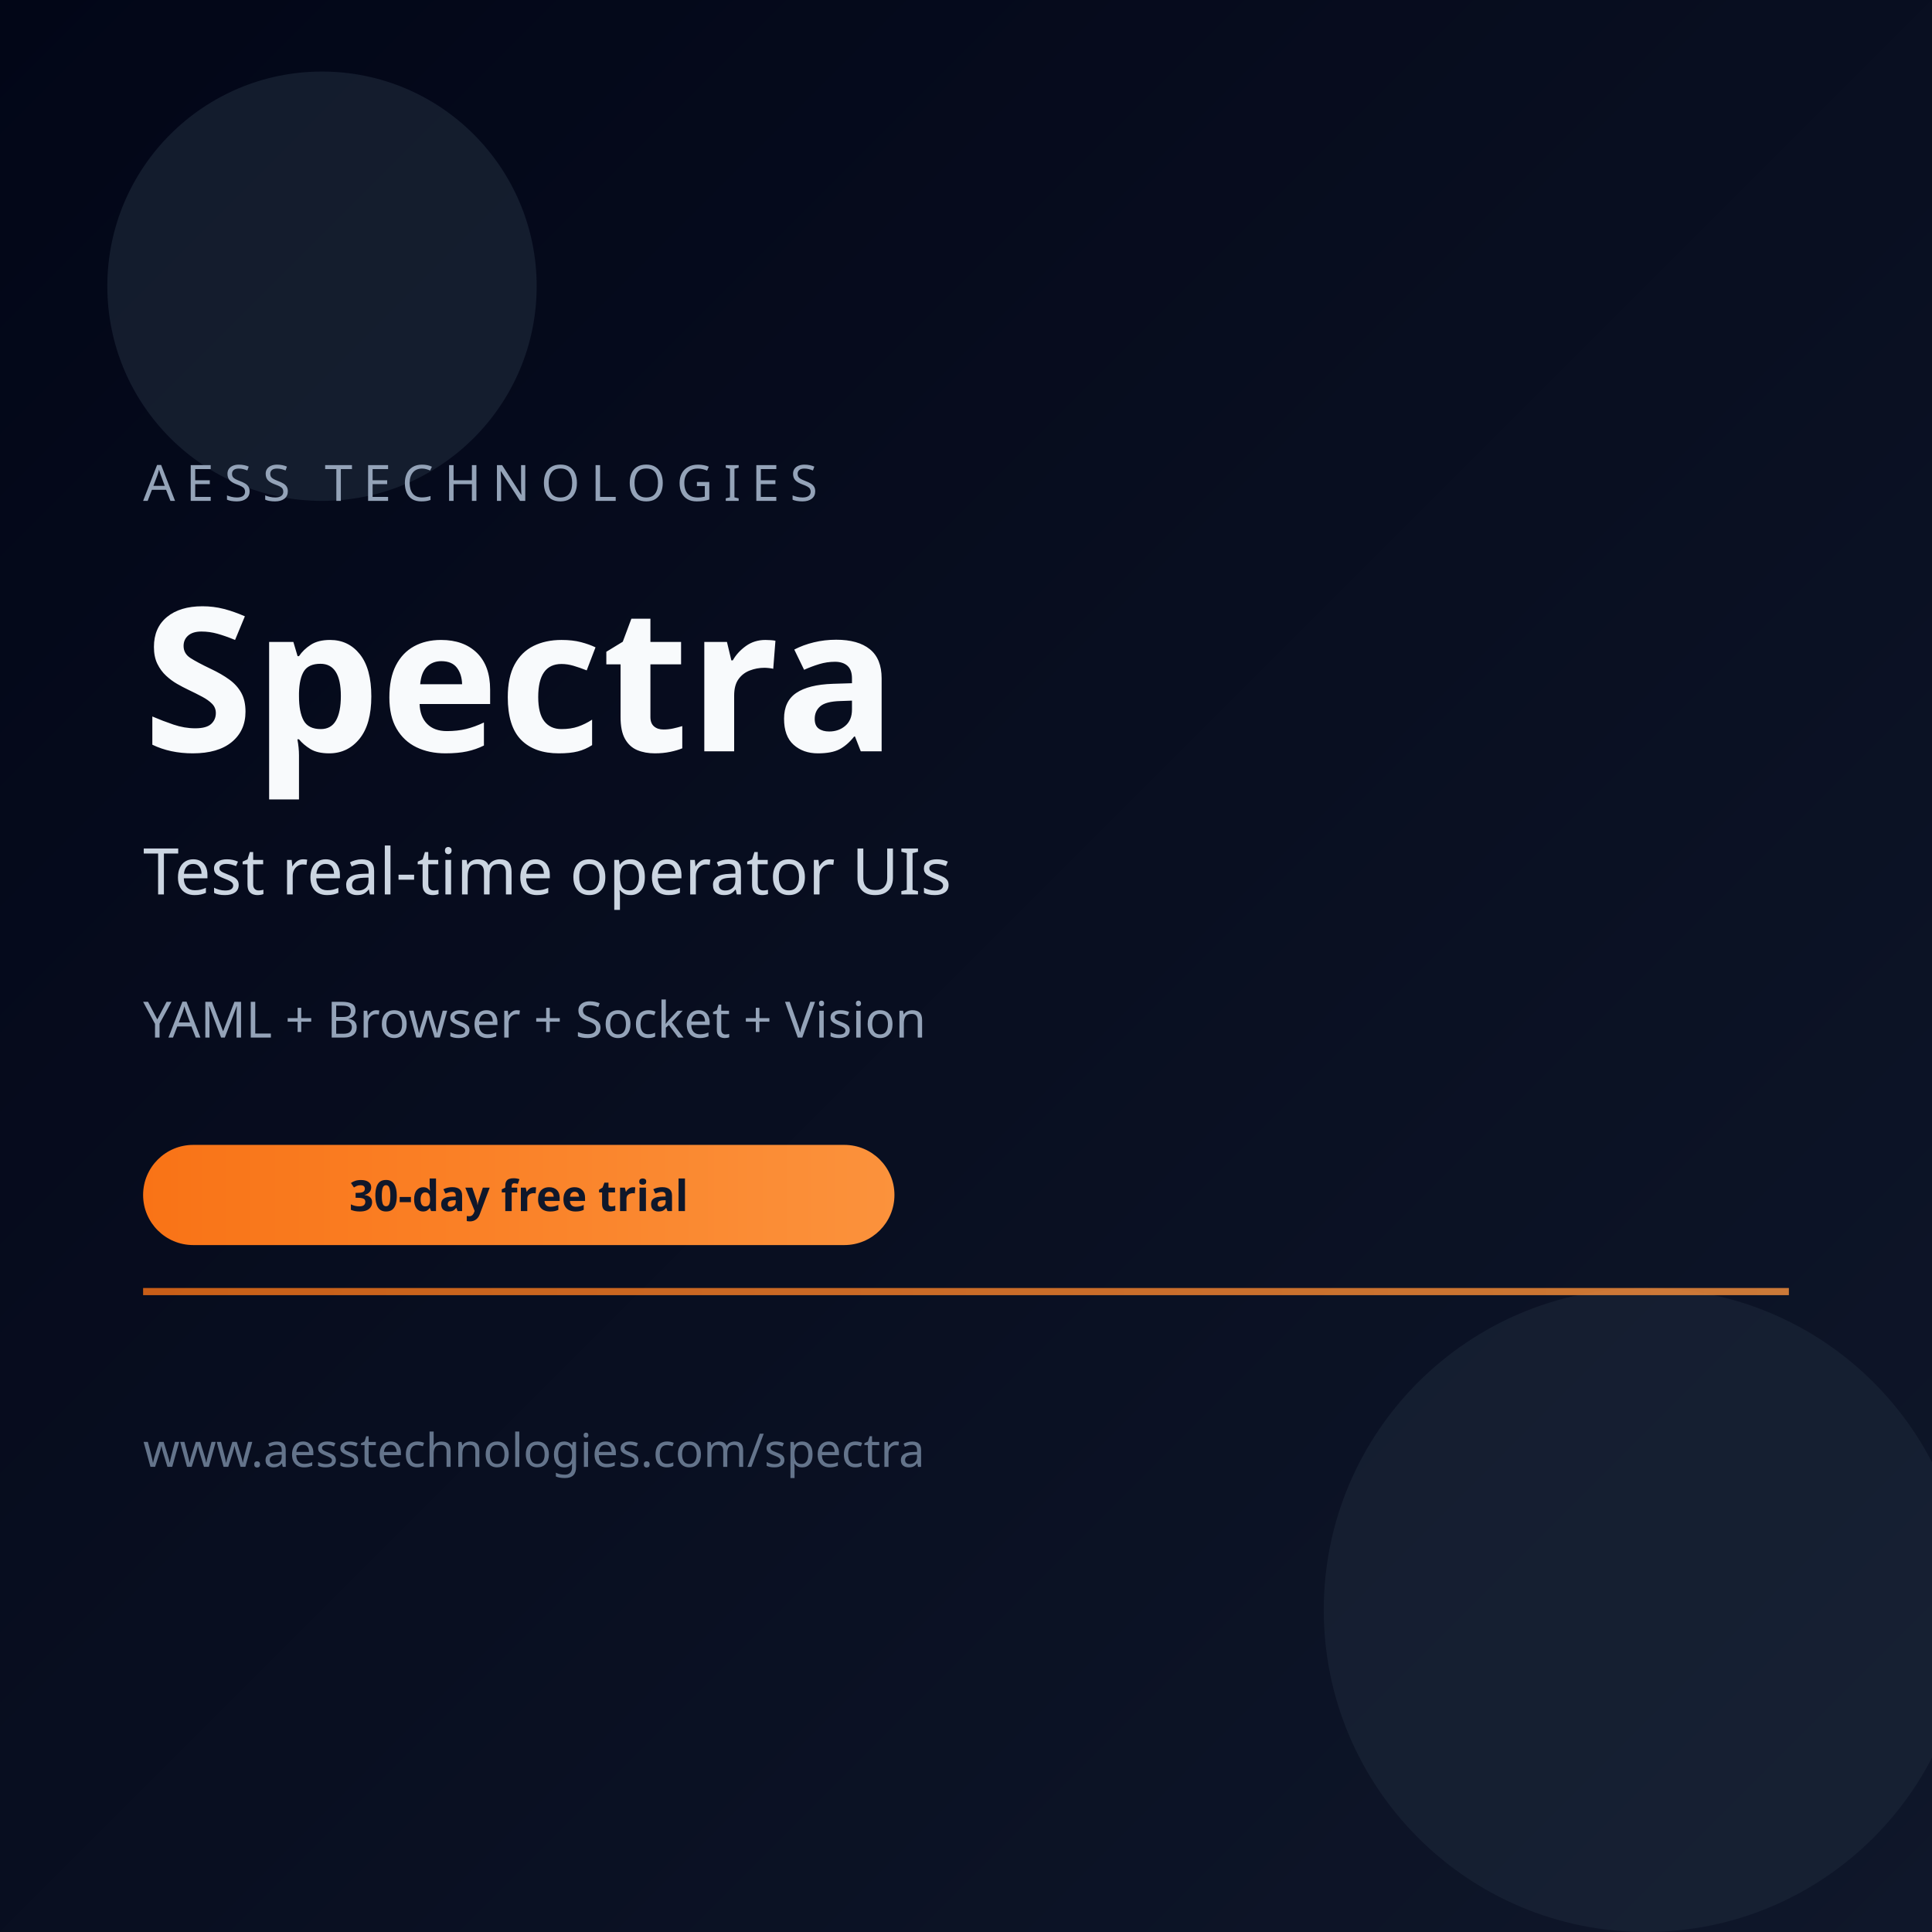
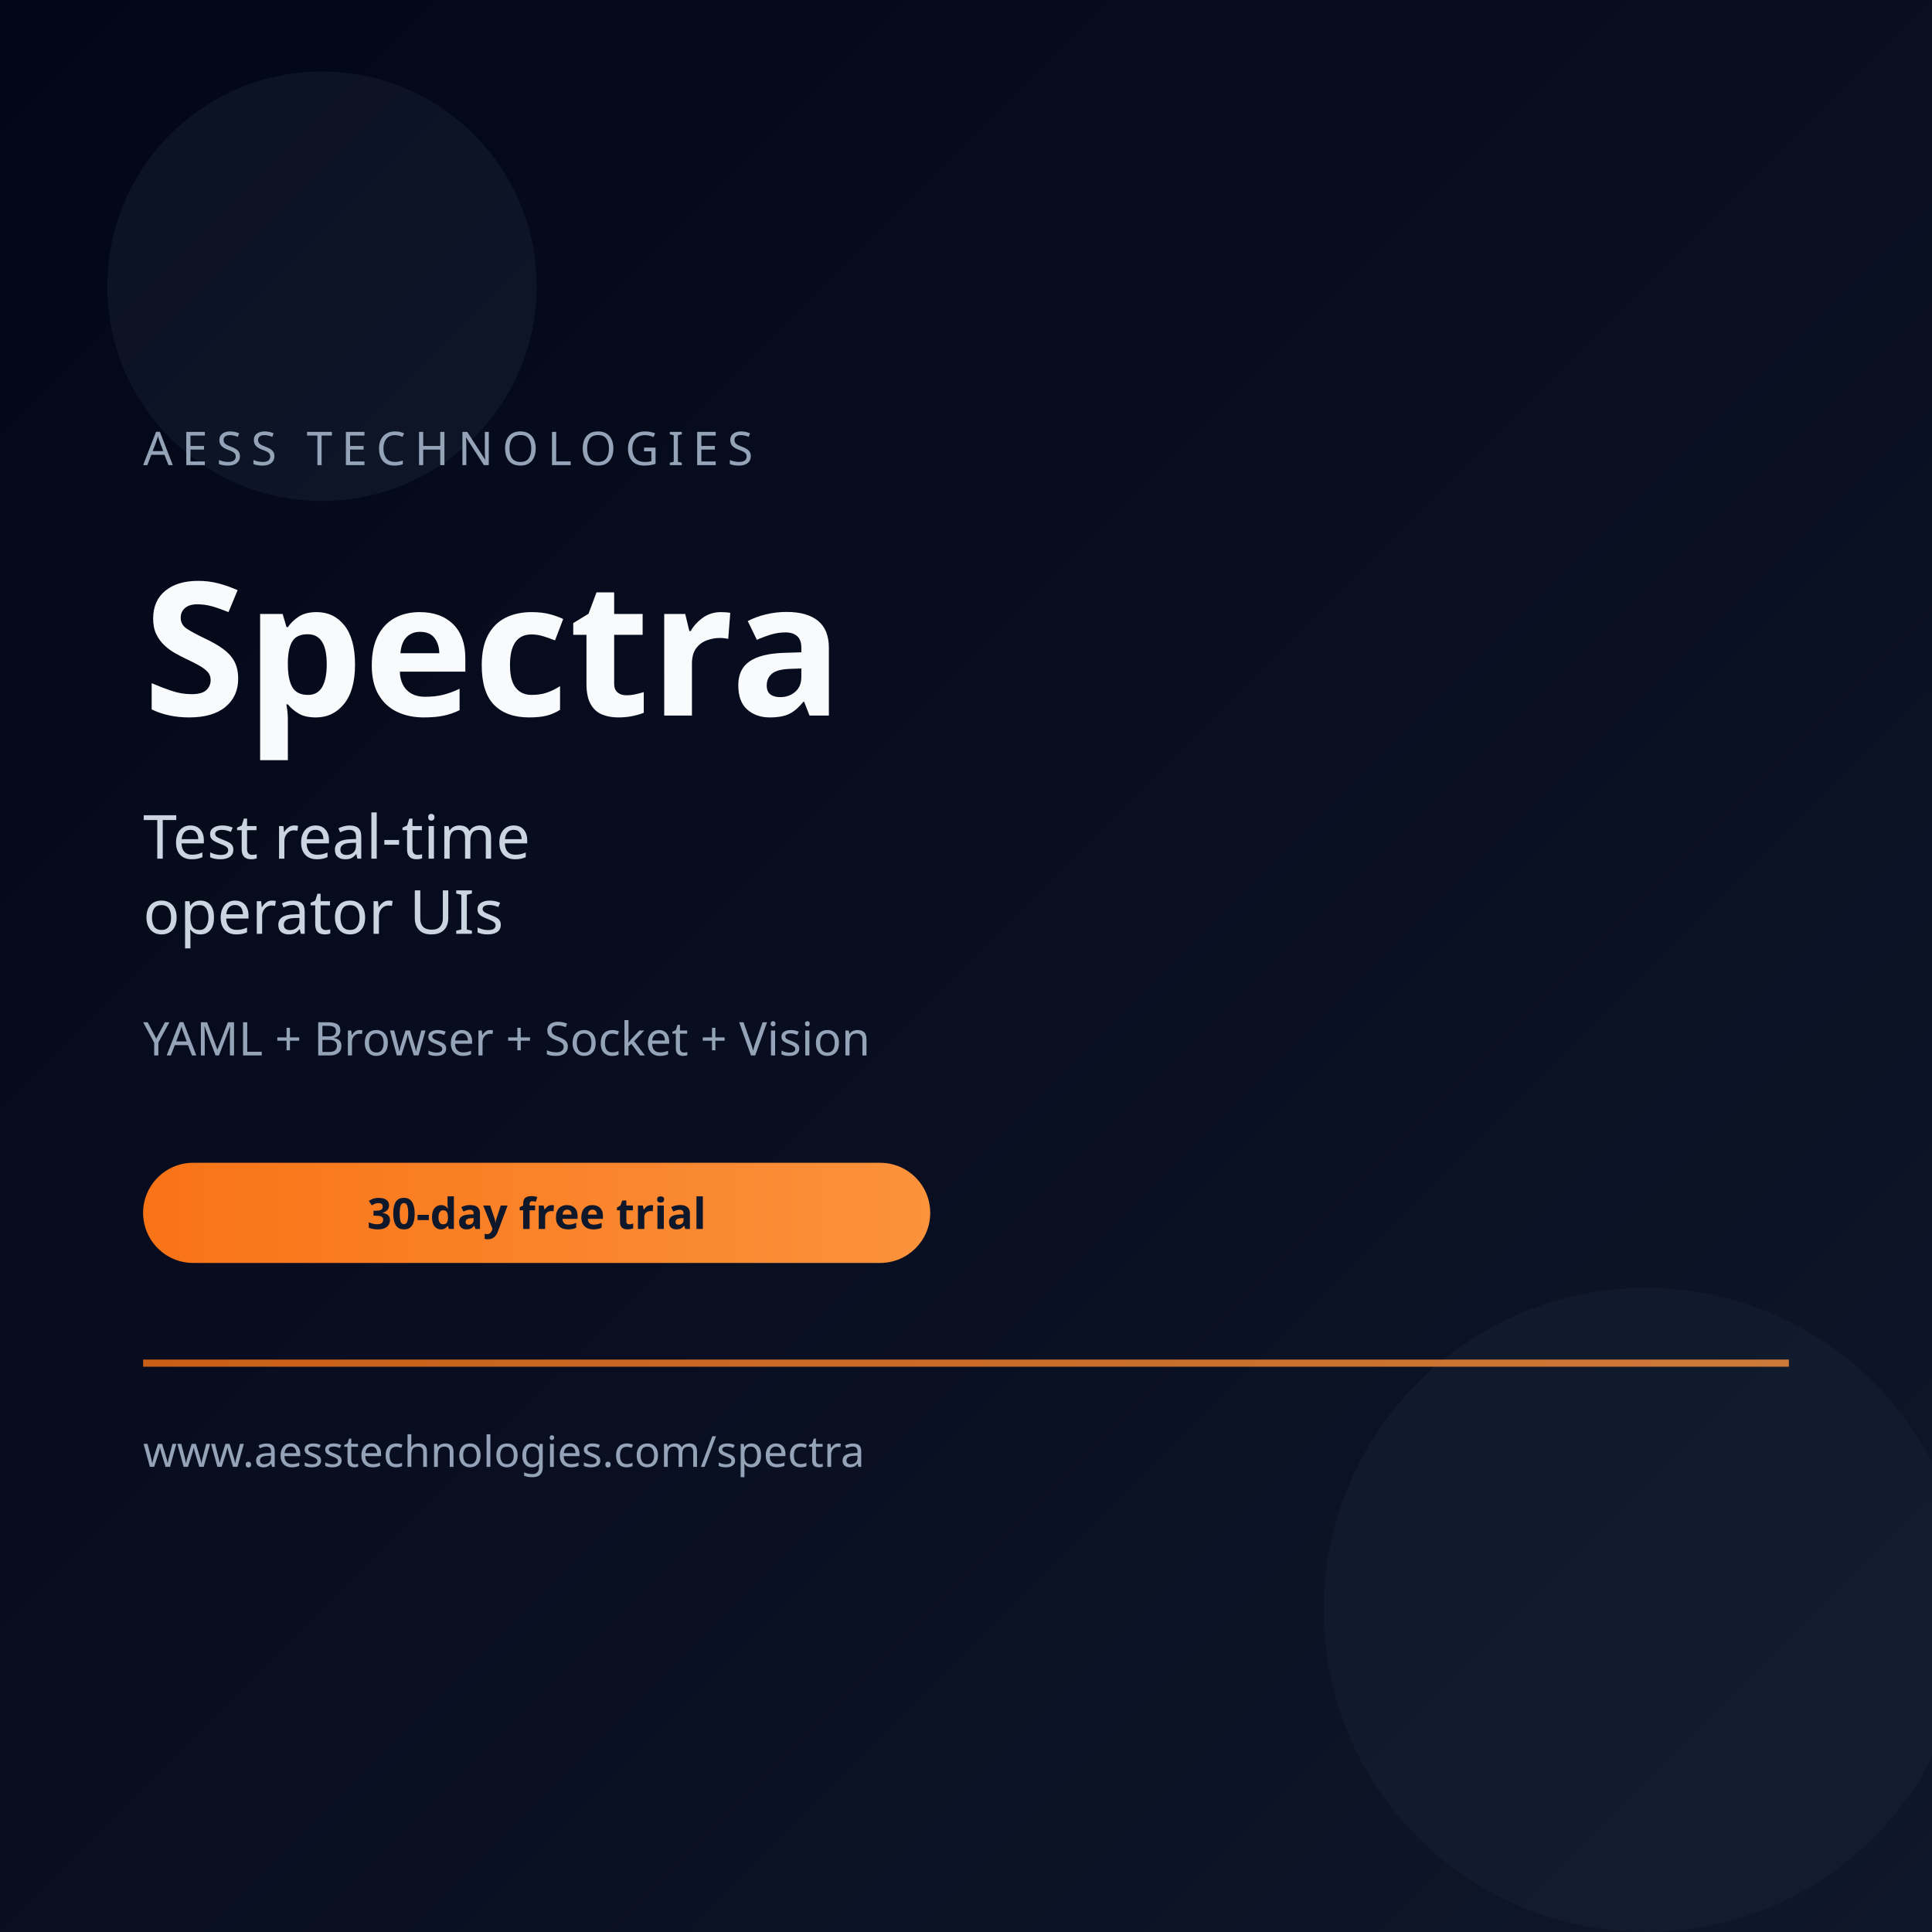
<svg xmlns="http://www.w3.org/2000/svg" width="1080" height="1080" viewBox="0 0 1080 1080" role="img" aria-label="Spectra by AESS Technologies">
  <defs>
    <linearGradient id="bg" x1="0%" y1="0%" x2="100%" y2="100%">
      <stop offset="0%" stop-color="#020617" />
      <stop offset="100%" stop-color="#0f172a" />
    </linearGradient>
    <linearGradient id="accent" x1="0%" y1="0%" x2="100%" y2="0%">
      <stop offset="0%" stop-color="#f97316" />
      <stop offset="100%" stop-color="#fb923c" />
    </linearGradient>
+     <clipPath id="contentClip">
+       <rect x="56" y="56" width="968" height="968" />
+     </clipPath>
  </defs>
  <rect width="1080" height="1080" fill="url(#bg)" />
-   <circle cx="180" cy="160" r="120" fill="#1e293b" opacity="0.6" />
-   <circle cx="920" cy="900" r="180" fill="#1e293b" opacity="0.5" />
-   <rect x="80" y="720" width="920" height="4" fill="url(#accent)" opacity="0.8" />
-   <text x="80" y="280" fill="#94a3b8" font-family="system-ui,Segoe UI,sans-serif" font-size="28" letter-spacing="6">AESS TECHNOLOGIES</text>
-   <text x="80" y="420" fill="#f8fafc" font-family="system-ui,Segoe UI,sans-serif" font-size="112" font-weight="700">Spectra</text>
-   <text x="80" y="500" fill="#cbd5e1" font-family="system-ui,Segoe UI,sans-serif" font-size="36">Test real-time operator UIs</text>
-   <text x="80" y="580" fill="#94a3b8" font-family="system-ui,Segoe UI,sans-serif" font-size="28">YAML + Browser + Socket + Vision</text>
-   <rect x="80" y="640" width="420" height="56" rx="28" fill="url(#accent)" />
-   <text x="290" y="677" fill="#0f172a" font-family="system-ui,Segoe UI,sans-serif" font-size="24" font-weight="700" text-anchor="middle">30-day free trial</text>
-   <text x="80" y="820" fill="#64748b" font-family="system-ui,Segoe UI,sans-serif" font-size="26">www.aesstechnologies.com/spectra</text>
+   <circle cx="180" cy="160" r="120" fill="#1e293b" opacity="0.35" />
+   <circle cx="920" cy="900" r="180" fill="#1e293b" opacity="0.3" />
+   <g clip-path="url(#contentClip)">
+     <text x="80" y="260" fill="#94a3b8" font-family="system-ui,Segoe UI,sans-serif" font-size="26" letter-spacing="5">AESS TECHNOLOGIES</text>
+     <text x="80" y="400" fill="#f8fafc" font-family="system-ui,Segoe UI,sans-serif" font-size="104" font-weight="700">Spectra</text>
+     <text x="80" y="480" fill="#cbd5e1" font-family="system-ui,Segoe UI,sans-serif" font-size="34">
+       <tspan x="80" dy="0">Test real-time</tspan>
+       <tspan x="80" dy="42">operator UIs</tspan>
+     </text>
+     <text x="80" y="590" fill="#94a3b8" font-family="system-ui,Segoe UI,sans-serif" font-size="26">
+       <tspan x="80" dy="0">YAML + Browser + Socket + Vision</tspan>
+     </text>
+     <rect x="80" y="650" width="440" height="56" rx="28" fill="url(#accent)" />
+     <text x="300" y="687" fill="#0f172a" font-family="system-ui,Segoe UI,sans-serif" font-size="24" font-weight="700" text-anchor="middle">30-day free trial</text>
+     <rect x="80" y="760" width="920" height="4" fill="url(#accent)" opacity="0.8" />
+     <text x="80" y="820" fill="#94a3b8" font-family="system-ui,Segoe UI,sans-serif" font-size="24">
+       <tspan x="80" dy="0">www.aesstechnologies.com/spectra</tspan>
+     </text>
+   </g>
</svg>
